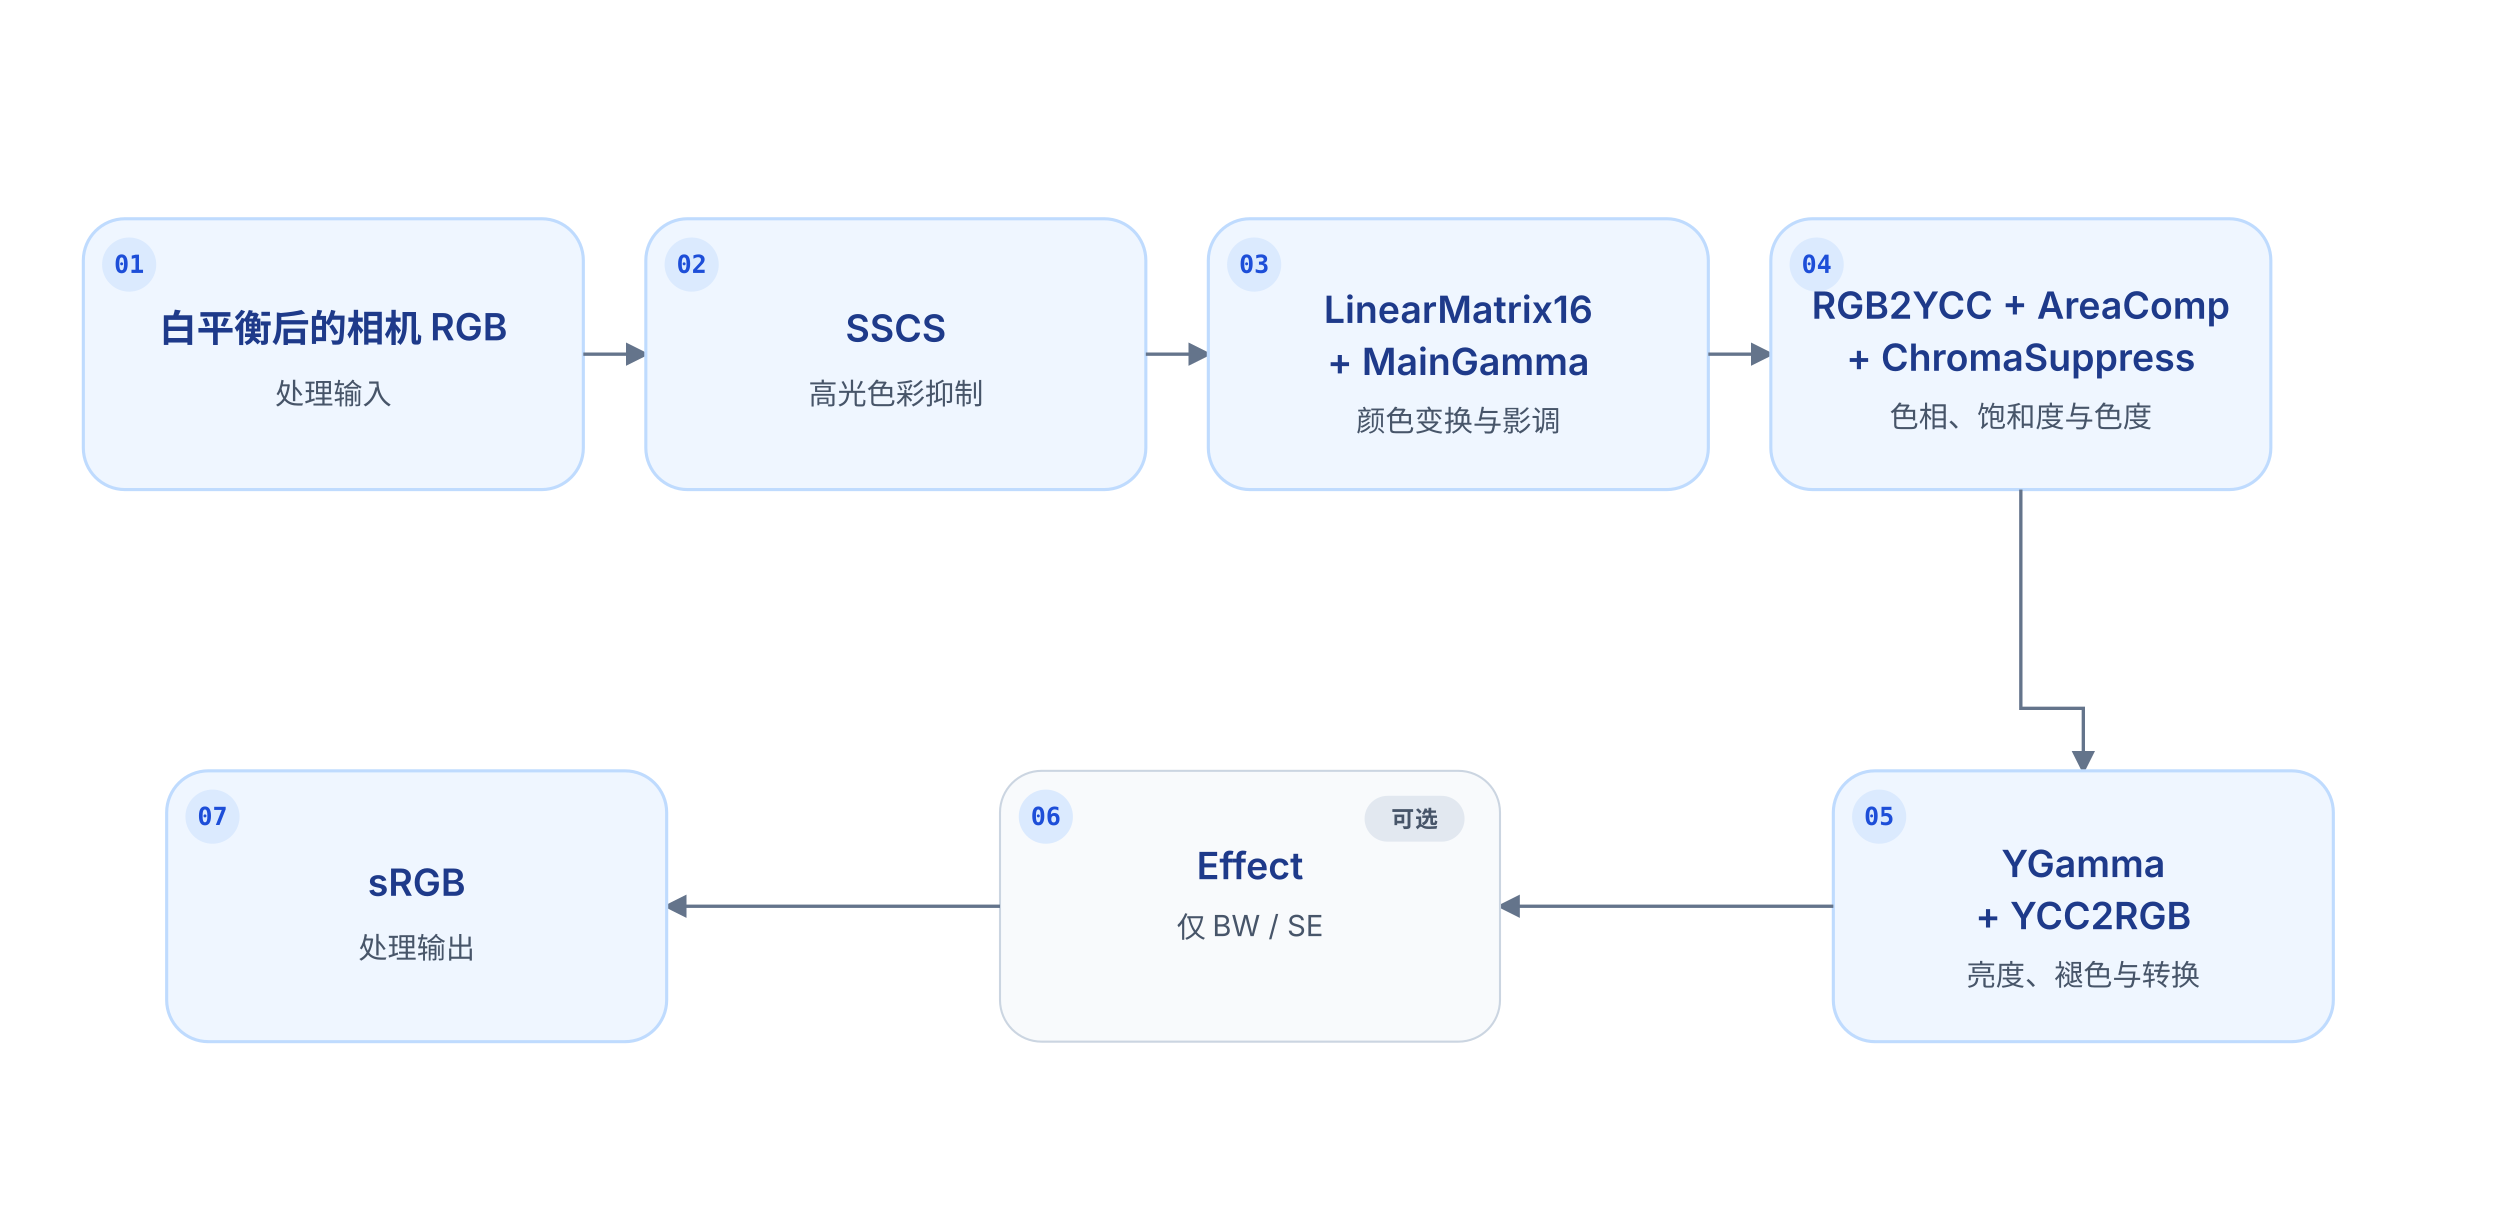
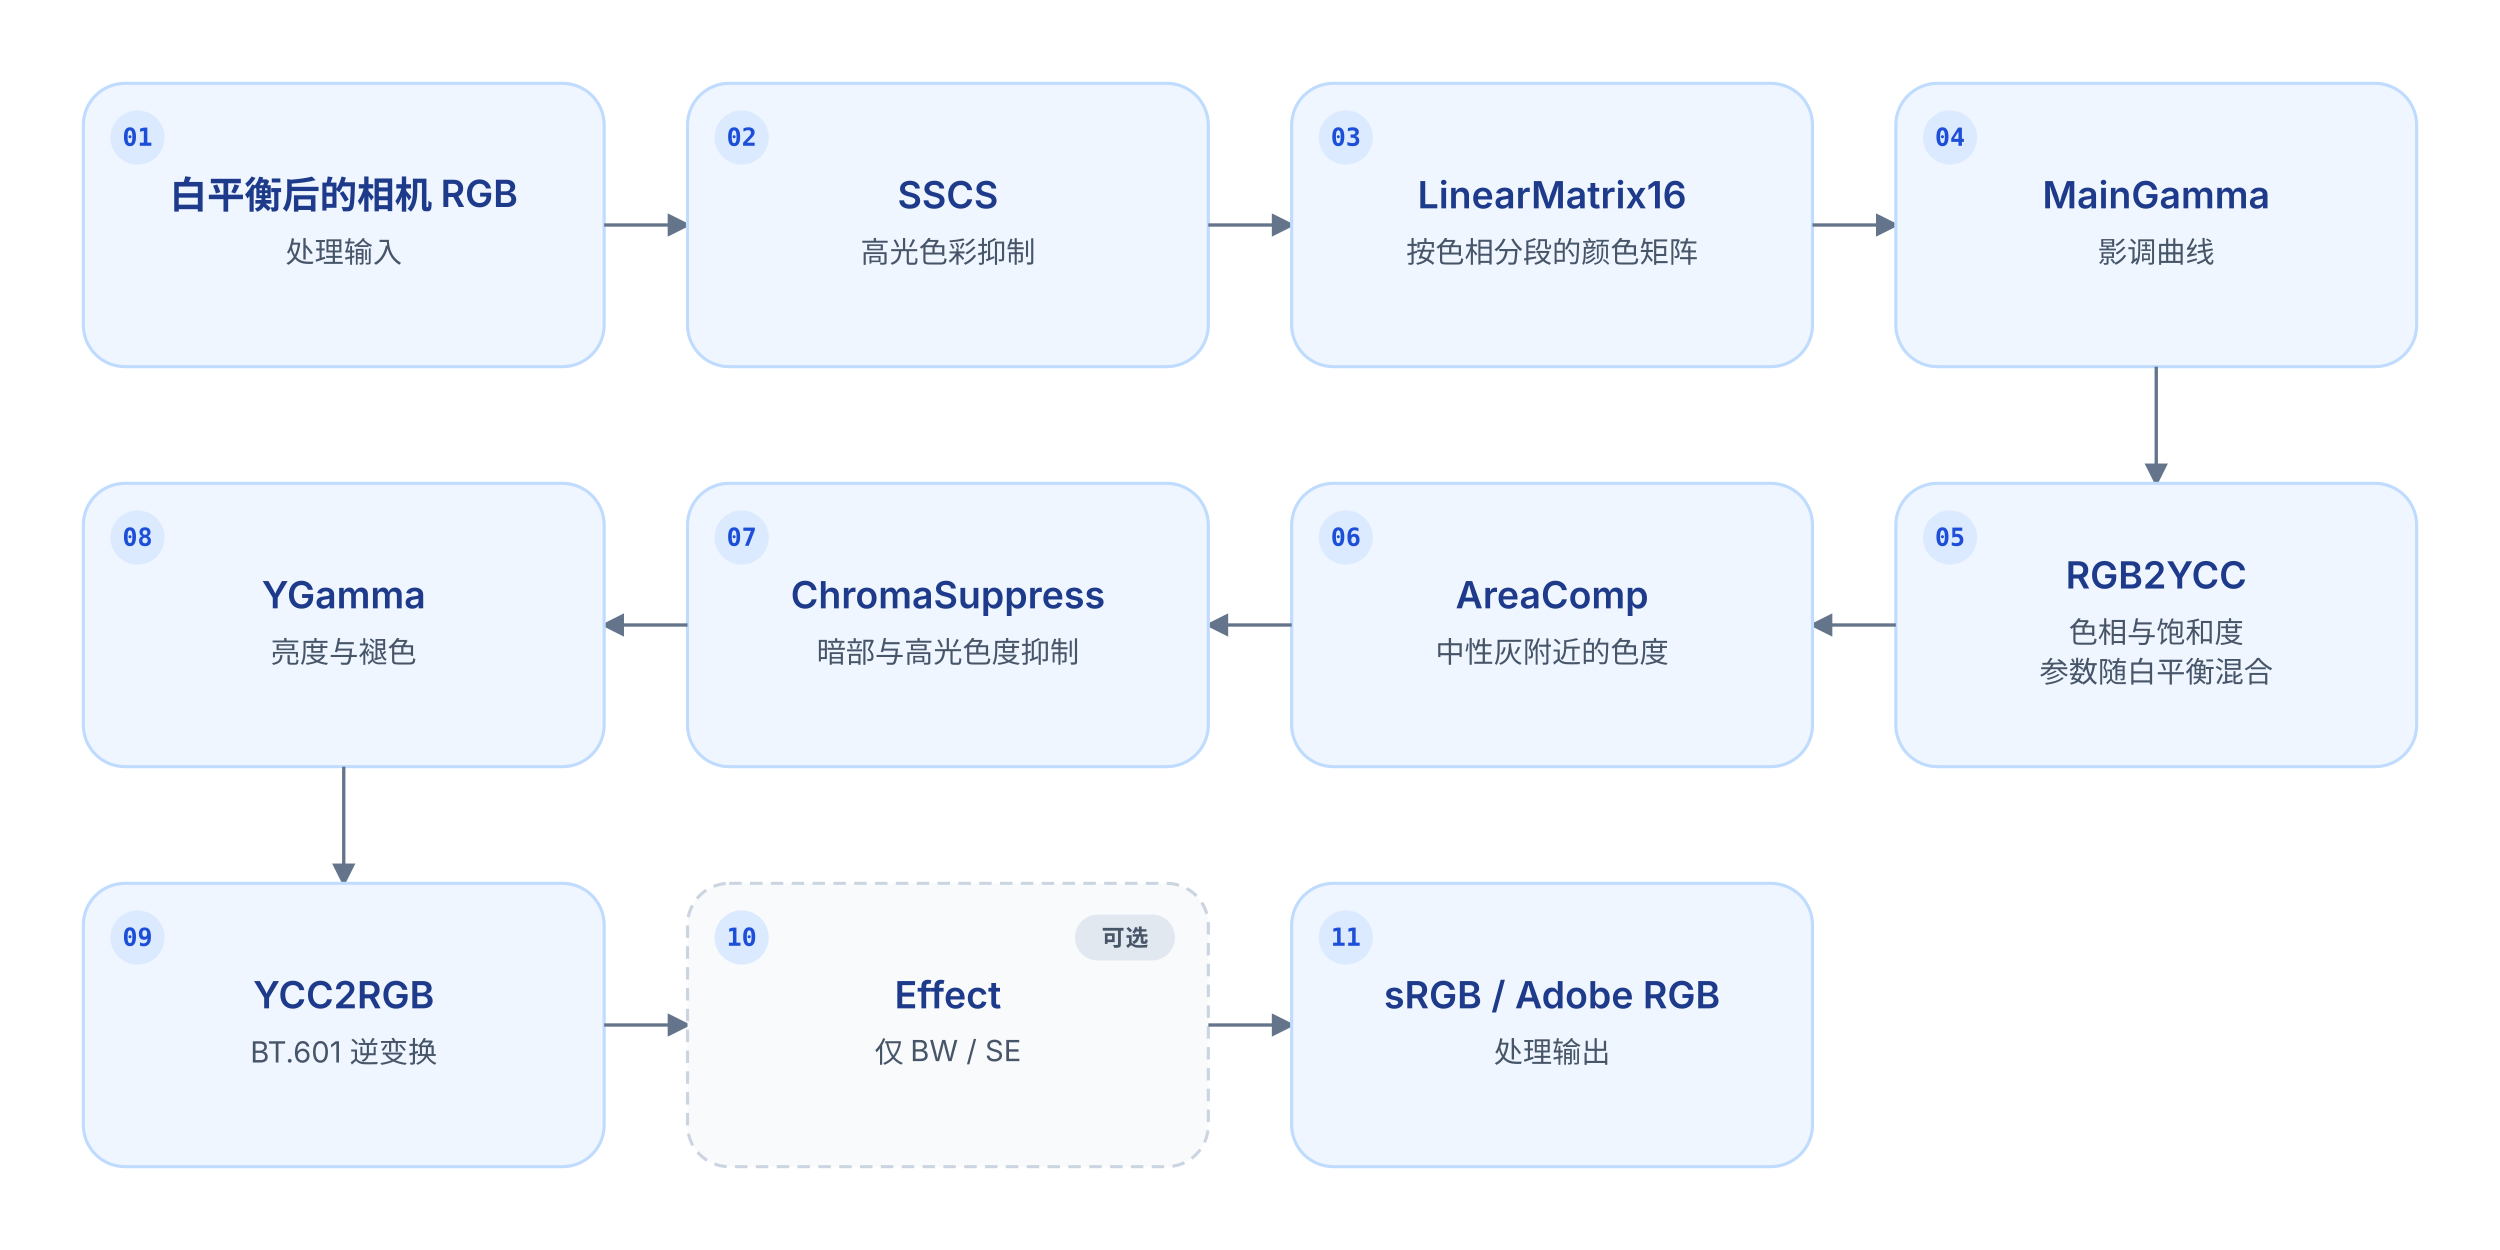
- <svg xmlns="http://www.w3.org/2000/svg" viewBox="0 0 1200 580" role="img" aria-labelledby="title desc">
+ <svg xmlns="http://www.w3.org/2000/svg" viewBox="0 0 1200 600" role="img" aria-labelledby="title desc">
  <defs>
    <marker id="arrow-zh" viewBox="0 0 10 10" refX="8.5" refY="5" markerWidth="7" markerHeight="7" orient="auto-start-reverse">
      <path d="M 0 0 L 10 5 L 0 10 z" fill="#64748b" />
    </marker>
    <style>
      .node { fill: #eff6ff; stroke: #bfdbfe; stroke-width: 1.5; }
-       .optional { fill: #f8fafc; stroke: #cbd5e1; }
-       .label { fill: #1e3a8a; font-family: -apple-system, BlinkMacSystemFont, "Segoe UI", sans-serif; font-size: 18px; font-weight: 600; text-anchor: middle; }
-       .sub { fill: #475569; font-family: -apple-system, BlinkMacSystemFont, "Segoe UI", sans-serif; font-size: 14px; font-weight: 400; text-anchor: middle; }
+       .optional { fill: #f8fafc; stroke: #cbd5e1; stroke-width: 1.5; stroke-dasharray: 6 4; }
+       .label { fill: #1e3a8a; font-family: -apple-system, BlinkMacSystemFont, "Segoe UI", "PingFang SC", sans-serif; font-size: 18px; font-weight: 600; text-anchor: middle; }
+       .sub { fill: #475569; font-family: -apple-system, BlinkMacSystemFont, "Segoe UI", "PingFang SC", sans-serif; font-size: 14px; font-weight: 400; text-anchor: middle; }
      .edge { stroke: #64748b; stroke-width: 1.6; fill: none; marker-end: url(#arrow-zh); }
      .index { fill: #dbeafe; }
      .index-text { fill: #1d4ed8; font-family: ui-monospace, SFMono-Regular, Menlo, monospace; font-size: 12px; font-weight: 600; text-anchor: middle; }
      .badge { fill: #e2e8f0; }
-       .badge-text { fill: #475569; font-family: -apple-system, BlinkMacSystemFont, "Segoe UI", sans-serif; font-size: 11px; font-weight: 600; letter-spacing: .4px; text-anchor: middle; }
+       .badge-text { fill: #475569; font-family: -apple-system, BlinkMacSystemFont, "Segoe UI", "PingFang SC", sans-serif; font-size: 11px; font-weight: 600; letter-spacing: .4px; text-anchor: middle; }
    </style>
  </defs>
-   <rect x="40" y="105" width="240" height="130" rx="20" class="node" />
-   <circle cx="62" cy="127" r="13" class="index" />
-   <text x="62" y="131" class="index-text">01</text>
-   <text x="160" y="164" class="label">白平衡后的相机 RGB</text>
-   <text x="160" y="194" class="sub">处理输入</text>
-   <line x1="280" y1="170" x2="310" y2="170" class="edge" />
-   <rect x="310" y="105" width="240" height="130" rx="20" class="node" />
-   <circle cx="332" cy="127" r="13" class="index" />
-   <text x="332" y="131" class="index-text">02</text>
-   <text x="430" y="164" class="label">SSCS</text>
-   <text x="430" y="194" class="sub">高光色彩抑制</text>
-   <line x1="550" y1="170" x2="580" y2="170" class="edge" />
-   <rect x="580" y="105" width="240" height="130" rx="20" class="node" />
-   <circle cx="602" cy="127" r="13" class="index" />
-   <text x="602" y="131" class="index-text">03</text>
-   <text x="700" y="155" class="label">LinearMatrix16</text>
-   <text x="700" y="180" class="label">+ MainGamma</text>
-   <text x="700" y="207" class="sub">颜色变换与影调</text>
-   <line x1="820" y1="170" x2="850" y2="170" class="edge" />
-   <rect x="850" y="105" width="240" height="130" rx="20" class="node" />
-   <circle cx="872" cy="127" r="13" class="index" />
-   <text x="872" y="131" class="index-text">04</text>
-   <text x="970" y="153" class="label">RGB2YCC + AreaComp</text>
-   <text x="970" y="178" class="label">+ ChromaSuppress</text>
-   <text x="970" y="205" class="sub">色相、饱和度与色度</text>
-   <path d="M 970 235 L 970 340 L 1000 340 L 1000 370" class="edge" />
-   <rect x="880" y="370" width="240" height="130" rx="20" class="node" />
-   <circle cx="902" cy="392" r="13" class="index" />
-   <text x="902" y="396" class="index-text">05</text>
-   <text x="1000" y="421" class="label">YGamma</text>
-   <text x="1000" y="446" class="label">+ YCC2RGB</text>
-   <text x="1000" y="473" class="sub">亮度、褪色与转换</text>
-   <line x1="880" y1="435" x2="720" y2="435" class="edge" />
-   <rect x="480" y="370" width="240" height="130" rx="20" class="optional" />
-   <circle cx="502" cy="392" r="13" class="index" />
-   <text x="502" y="396" class="index-text">06</text>
-   <text x="600" y="422" class="label">Effect</text>
-   <text x="600" y="450" class="sub">仅 BW / SE</text>
-   <rect x="655" y="382" width="48" height="22" rx="11" class="badge" />
-   <text x="679" y="397" class="badge-text">可选</text>
-   <line x1="480" y1="435" x2="320" y2="435" class="edge" />
-   <rect x="80" y="370" width="240" height="130" rx="20" class="node" />
-   <circle cx="102" cy="392" r="13" class="index" />
-   <text x="102" y="396" class="index-text">07</text>
-   <text x="200" y="430" class="label">sRGB</text>
-   <text x="200" y="460" class="sub">处理输出</text>
+   <rect x="40" y="40" width="250" height="136" rx="20" class="node" />
+   <circle cx="66" cy="66" r="13" class="index" />
+   <text x="66" y="70" class="index-text">01</text>
+   <text x="165" y="100" class="label">白平衡后的相机 RGB</text>
+   <text x="165" y="126" class="sub">处理输入</text>
+   <line x1="290" y1="108" x2="330" y2="108" class="edge" />
+   <rect x="330" y="40" width="250" height="136" rx="20" class="node" />
+   <circle cx="356" cy="66" r="13" class="index" />
+   <text x="356" y="70" class="index-text">02</text>
+   <text x="455" y="100" class="label">SSCS</text>
+   <text x="455" y="126" class="sub">高光色彩抑制</text>
+   <line x1="580" y1="108" x2="620" y2="108" class="edge" />
+   <rect x="620" y="40" width="250" height="136" rx="20" class="node" />
+   <circle cx="646" cy="66" r="13" class="index" />
+   <text x="646" y="70" class="index-text">03</text>
+   <text x="745" y="100" class="label">LinearMatrix16</text>
+   <text x="745" y="126" class="sub">按色相分段的颜色矩阵</text>
+   <line x1="870" y1="108" x2="910" y2="108" class="edge" />
+   <rect x="910" y="40" width="250" height="136" rx="20" class="node" />
+   <circle cx="936" cy="66" r="13" class="index" />
+   <text x="936" y="70" class="index-text">04</text>
+   <text x="1035" y="100" class="label">MainGamma</text>
+   <text x="1035" y="126" class="sub">影调曲线</text>
+   <line x1="1035" y1="176" x2="1035" y2="232" class="edge" />
+   <rect x="910" y="232" width="250" height="136" rx="20" class="node" />
+   <circle cx="936" cy="258" r="13" class="index" />
+   <text x="936" y="262" class="index-text">05</text>
+   <text x="1035" y="282.5" class="label">RGB2YCC</text>
+   <text x="1035" y="308.5" class="sub">色相与饱和度</text>
+   <text x="1035" y="327.5" class="sub">参数随白平衡混合</text>
+   <line x1="910" y1="300" x2="870" y2="300" class="edge" />
+   <rect x="620" y="232" width="250" height="136" rx="20" class="node" />
+   <circle cx="646" cy="258" r="13" class="index" />
+   <text x="646" y="262" class="index-text">06</text>
+   <text x="745" y="292" class="label">AreaComp</text>
+   <text x="745" y="318" class="sub">中性灰附近的色度</text>
+   <line x1="620" y1="300" x2="580" y2="300" class="edge" />
+   <rect x="330" y="232" width="250" height="136" rx="20" class="node" />
+   <circle cx="356" cy="258" r="13" class="index" />
+   <text x="356" y="262" class="index-text">07</text>
+   <text x="455" y="292" class="label">ChromaSuppress</text>
+   <text x="455" y="318" class="sub">暗部与高光色度抑制</text>
+   <line x1="330" y1="300" x2="290" y2="300" class="edge" />
+   <rect x="40" y="232" width="250" height="136" rx="20" class="node" />
+   <circle cx="66" cy="258" r="13" class="index" />
+   <text x="66" y="262" class="index-text">08</text>
+   <text x="165" y="292" class="label">YGamma</text>
+   <text x="165" y="318" class="sub">亮度与褪色</text>
+   <line x1="165" y1="368" x2="165" y2="424" class="edge" />
+   <rect x="40" y="424" width="250" height="136" rx="20" class="node" />
+   <circle cx="66" cy="450" r="13" class="index" />
+   <text x="66" y="454" class="index-text">09</text>
+   <text x="165" y="484" class="label">YCC2RGB</text>
+   <text x="165" y="510" class="sub">BT.601 逆变换</text>
+   <line x1="290" y1="492" x2="330" y2="492" class="edge" />
+   <rect x="330" y="424" width="250" height="136" rx="20" class="optional" />
+   <circle cx="356" cy="450" r="13" class="index" />
+   <text x="356" y="454" class="index-text">10</text>
+   <text x="455" y="484" class="label">Effect</text>
+   <text x="455" y="510" class="sub">仅 BW / SE</text>
+   <rect x="516" y="439" width="48" height="22" rx="11" class="badge" />
+   <text x="540" y="454" class="badge-text">可选</text>
+   <line x1="580" y1="492" x2="620" y2="492" class="edge" />
+   <rect x="620" y="424" width="250" height="136" rx="20" class="node" />
+   <circle cx="646" cy="450" r="13" class="index" />
+   <text x="646" y="454" class="index-text">11</text>
+   <text x="745" y="484" class="label">sRGB / Adobe RGB</text>
+   <text x="745" y="510" class="sub">处理输出</text>
</svg>
